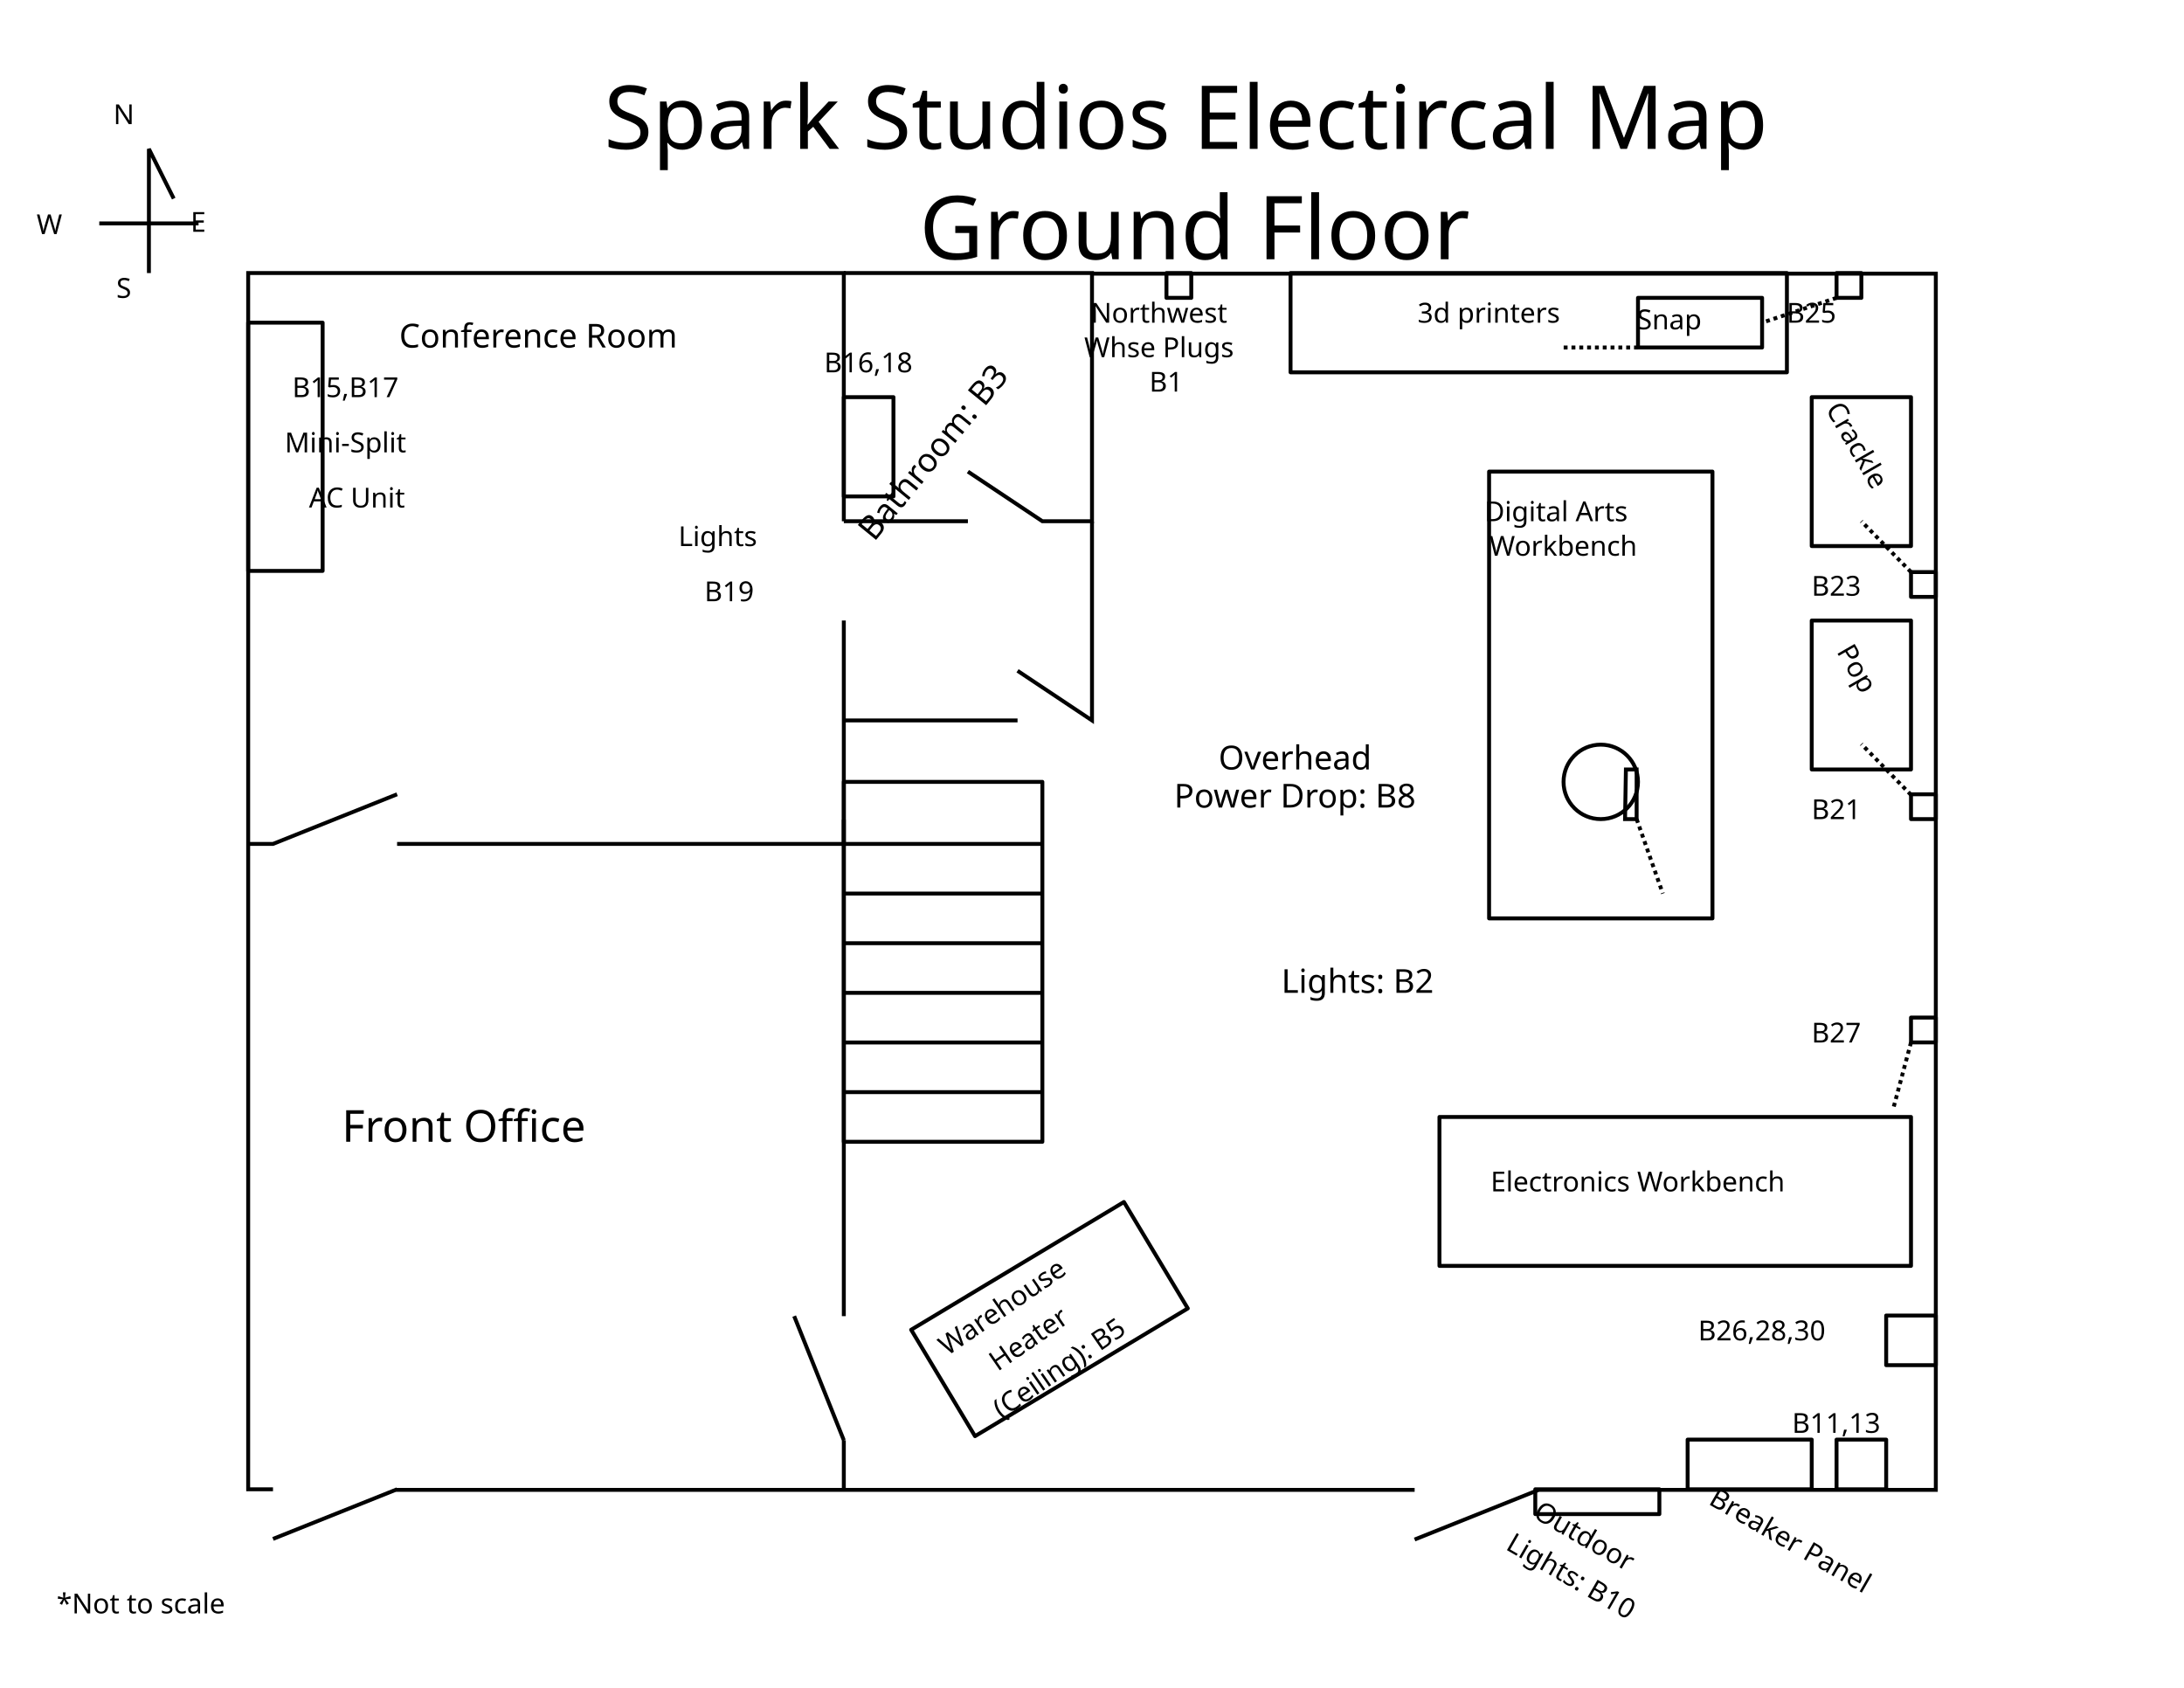
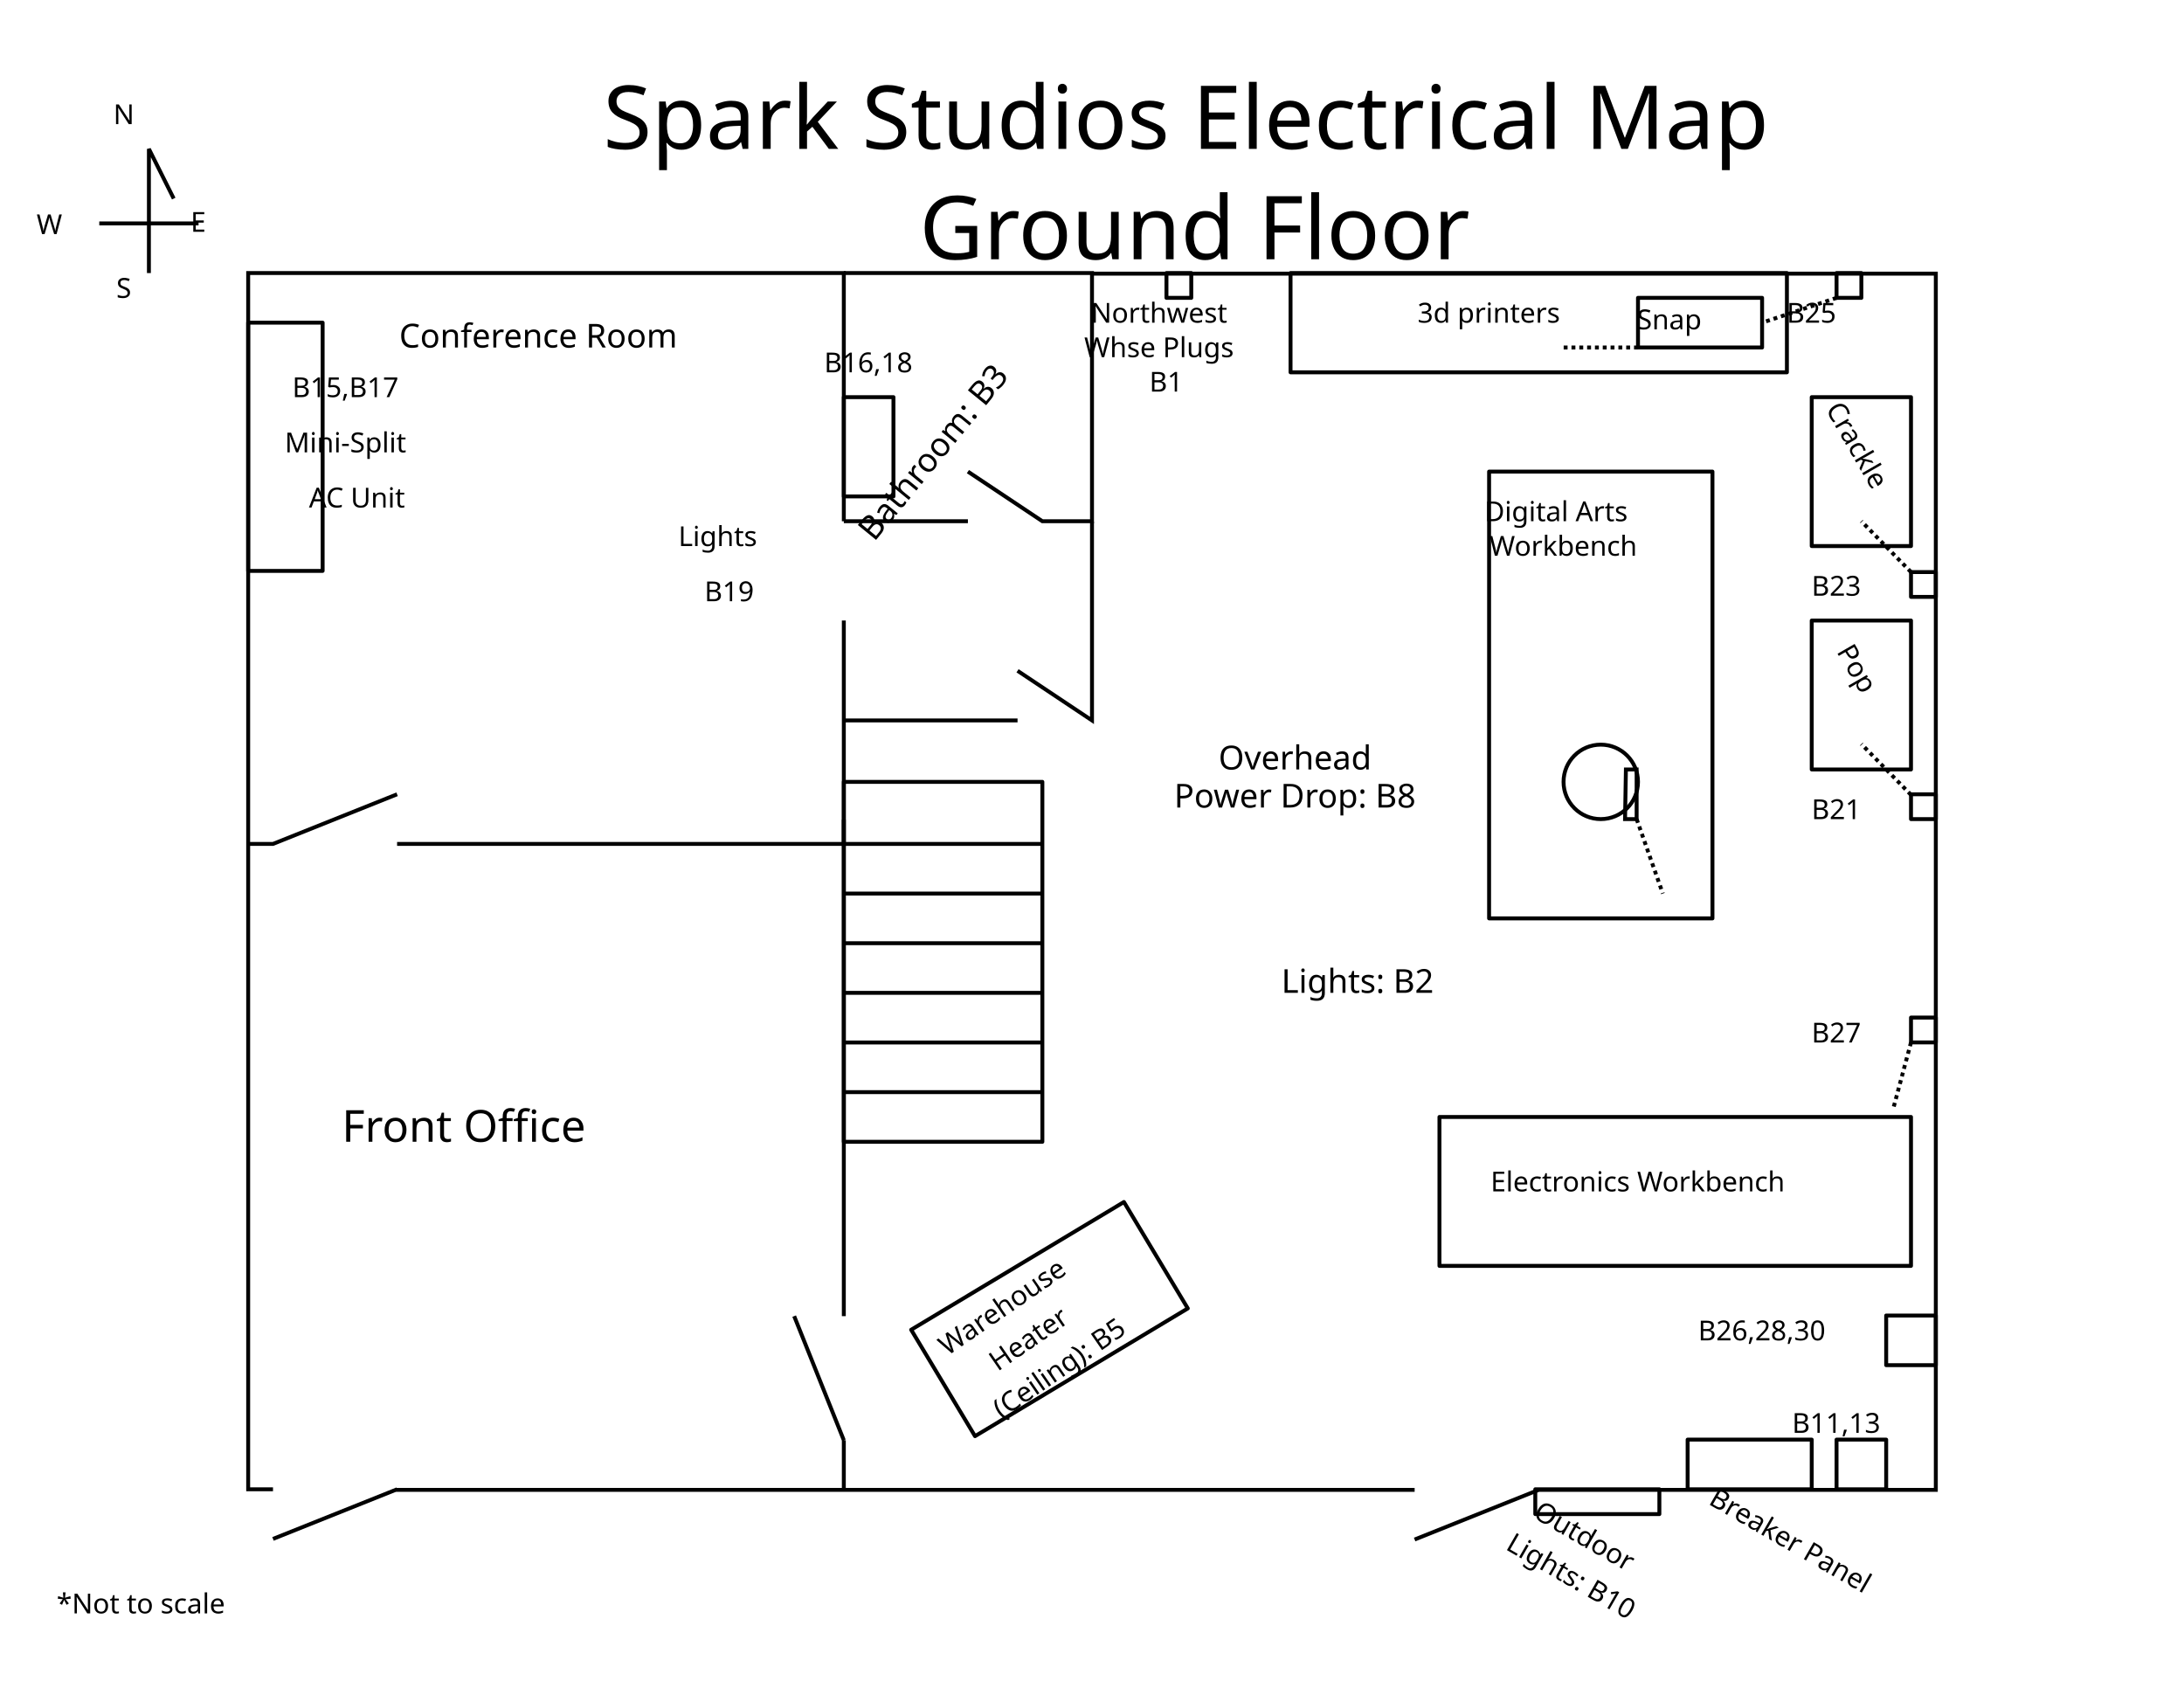
<svg xmlns="http://www.w3.org/2000/svg" width="11in" height="8.5in" viewBox="0 0 279.4 215.9" version="1.1" id="svg1">
  <defs id="defs1" />
  <g id="layer1" style="display:inline">
    <text xml:space="preserve" style="font-size:11.289px;line-height:1.25;font-family:Sans;-inkscape-font-specification:'Sans, Normal';text-align:center;letter-spacing:0px;word-spacing:0px;text-anchor:middle;stroke-width:0.265" x="66.675" y="146.05" id="text3">
      <tspan style="font-style:normal;font-variant:normal;font-weight:normal;font-stretch:normal;font-size:5.644px;font-family:Sans;-inkscape-font-specification:'Sans, Normal';font-variant-ligatures:normal;font-variant-caps:normal;font-variant-numeric:normal;font-variant-east-asian:normal;stroke-width:0.265" x="66.675" y="146.05" id="tspan4">Front Office</tspan>
    </text>
    <text xml:space="preserve" style="font-size:11.289px;line-height:1.25;font-family:Sans;-inkscape-font-specification:'Sans, Normal';text-align:center;letter-spacing:0px;word-spacing:0px;text-anchor:middle;stroke-width:0.265" x="76.2" y="44.45" id="text3-6">
      <tspan style="font-style:normal;font-variant:normal;font-weight:normal;font-stretch:normal;font-size:4.233px;font-family:Sans;-inkscape-font-specification:'Sans, Normal';font-variant-ligatures:normal;font-variant-caps:normal;font-variant-numeric:normal;font-variant-east-asian:normal;stroke-width:0.265" x="76.2" y="44.45" id="tspan4-2">Conference Room</tspan>
    </text>
    <path id="path28" style="fill:none;stroke:#000000;stroke-width:0.5;stroke-linecap:butt;stroke-linejoin:miter;stroke-dasharray:none;stroke-opacity:1" d="M 123.825,66.675 H 107.95 m 15.875,-6.35 9.525,6.35 h 6.35 V 34.925 l -31.75,-10e-7" />
    <g id="g66" style="display:inline">
      <rect style="fill:none;fill-rule:evenodd;stroke:#000000;stroke-width:0.5;stroke-linecap:square;stroke-linejoin:round;stroke-dasharray:none;paint-order:markers stroke fill" id="rect12" width="6.35" height="6.35" x="241.3" y="168.275" />
      <text xml:space="preserve" style="font-size:3.528px;line-height:1.25;font-family:Sans;-inkscape-font-specification:'Sans, Normal';text-align:center;letter-spacing:0px;word-spacing:0px;text-anchor:middle;stroke-width:0.265" x="228.6" y="171.45" id="text13">
        <tspan id="tspan13" style="stroke-width:0.265" x="228.6" y="171.45">B26,28,30</tspan>
      </text>
    </g>
    <g id="g59" transform="translate(5.4836358e-6,12.7)">
      <rect style="fill:none;fill-rule:evenodd;stroke:#000000;stroke-width:0.5;stroke-linecap:square;stroke-linejoin:round;stroke-dasharray:none;paint-order:markers stroke fill" id="rect33-1-9" width="3.175" height="3.175" x="244.475" y="88.9" ry="0" />
      <text xml:space="preserve" style="font-size:3.528px;line-height:1.25;font-family:Sans;-inkscape-font-specification:'Sans, Normal';text-align:center;letter-spacing:0px;word-spacing:0px;text-anchor:middle;stroke-width:0.265" x="238.125" y="92.075" id="text34-6-0">
        <tspan id="tspan34-2-6" style="stroke-width:0.265" x="238.125" y="92.075">B21</tspan>
      </text>
    </g>
    <g id="g60">
      <rect style="fill:none;fill-rule:evenodd;stroke:#000000;stroke-width:0.5;stroke-linecap:square;stroke-linejoin:round;stroke-dasharray:none;paint-order:markers stroke fill" id="rect33-1-9-1" width="3.175" height="3.175" x="244.475" y="130.163" ry="0" />
      <text xml:space="preserve" style="font-size:3.528px;line-height:1.25;font-family:Sans;-inkscape-font-specification:'Sans, Normal';text-align:center;letter-spacing:0px;word-spacing:0px;text-anchor:middle;stroke-width:0.265" x="238.125" y="133.35" id="text34-6-0-8">
        <tspan id="tspan34-2-6-0" style="stroke-width:0.265" x="238.125" y="133.35">B27</tspan>
      </text>
    </g>
    <g id="g58" style="display:inline" transform="translate(2.6226012e-6,6.349998)">
      <rect style="fill:none;fill-rule:evenodd;stroke:#000000;stroke-width:0.5;stroke-linecap:square;stroke-linejoin:round;stroke-dasharray:none;paint-order:markers stroke fill" id="rect33-1" width="3.175" height="3.175" x="244.475" y="66.825" ry="0" />
      <text xml:space="preserve" style="font-size:3.528px;line-height:1.25;font-family:Sans;-inkscape-font-specification:'Sans, Normal';text-align:center;letter-spacing:0px;word-spacing:0px;text-anchor:middle;stroke-width:0.265" x="238.125" y="69.85" id="text34-6">
        <tspan id="tspan34-2" style="stroke-width:0.265" x="238.125" y="69.85">B23</tspan>
      </text>
    </g>
    <g id="g57" style="display:inline">
      <rect style="fill:none;fill-rule:evenodd;stroke:#000000;stroke-width:0.5;stroke-linecap:square;stroke-linejoin:round;stroke-dasharray:none;paint-order:markers stroke fill" id="rect33" width="3.175" height="3.175" x="234.95" y="34.925" ry="0" />
      <text xml:space="preserve" style="font-size:3.528px;line-height:1.25;font-family:Sans;-inkscape-font-specification:'Sans, Normal';text-align:center;letter-spacing:0px;word-spacing:0px;text-anchor:middle;stroke-width:0.265" x="234.95" y="41.275" id="text34">
        <tspan id="tspan34" style="stroke-width:0.265" x="234.95" y="41.275">B25</tspan>
      </text>
    </g>
    <g id="g69" style="display:inline">
      <text xml:space="preserve" style="font-size:5.644px;line-height:1.25;font-family:Sans;-inkscape-font-specification:'Sans, Normal';text-align:center;letter-spacing:0px;word-spacing:0px;text-anchor:middle;stroke-width:0.265" x="98.425" y="69.85" id="text5">
        <tspan style="font-style:normal;font-variant:normal;font-weight:normal;font-stretch:normal;font-size:3.528px;font-family:Sans;-inkscape-font-specification:'Sans, Normal';font-variant-ligatures:normal;font-variant-caps:normal;font-variant-numeric:normal;font-variant-east-asian:normal;stroke-width:0.265" x="98.425" y="69.85" id="tspan35">Lights</tspan>
        <tspan style="font-style:normal;font-variant:normal;font-weight:normal;font-stretch:normal;font-size:3.528px;font-family:Sans;-inkscape-font-specification:'Sans, Normal';font-variant-ligatures:normal;font-variant-caps:normal;font-variant-numeric:normal;font-variant-east-asian:normal;stroke-width:0.265" x="98.425" y="76.906" id="tspan36">B19</tspan>
      </text>
    </g>
    <g id="g61" style="display:inline">
      <rect style="fill:none;fill-rule:evenodd;stroke:#000000;stroke-width:0.5;stroke-linecap:square;stroke-linejoin:round;stroke-dasharray:none;paint-order:markers stroke fill" id="rect31" width="6.35" height="12.7" x="107.95" y="50.8" ry="2.3841858e-07" />
      <text xml:space="preserve" style="font-size:3.528px;line-height:1.25;font-family:Sans;-inkscape-font-specification:'Sans, Normal';text-align:center;letter-spacing:0px;word-spacing:0px;text-anchor:middle;stroke-width:0.265" x="114.3" y="47.625" id="text32">
        <tspan id="tspan32" style="stroke-width:0.265" x="114.3" y="47.625">B16,18</tspan>
      </text>
    </g>
    <g id="g68" style="display:inline">
      <rect style="fill:none;fill-rule:evenodd;stroke:#000000;stroke-width:0.5;stroke-linecap:square;stroke-linejoin:round;stroke-dasharray:none;paint-order:markers stroke fill" id="rect7" width="9.525" height="31.75" x="31.75" y="41.275" />
      <text xml:space="preserve" style="font-size:5.644px;line-height:1.25;font-family:Sans;-inkscape-font-specification:'Sans, Normal';text-align:center;letter-spacing:0px;word-spacing:0px;text-anchor:middle;stroke-width:0.265" x="50.8" y="50.8" id="text7">
        <tspan style="font-style:normal;font-variant:normal;font-weight:normal;font-stretch:normal;font-size:3.528px;font-family:Sans;-inkscape-font-specification:'Sans, Normal';font-variant-ligatures:normal;font-variant-caps:normal;font-variant-numeric:normal;font-variant-east-asian:normal;stroke-width:0.265" x="50.8" y="50.8" id="tspan9">B15,B17</tspan>
        <tspan style="font-style:normal;font-variant:normal;font-weight:normal;font-stretch:normal;font-size:3.528px;font-family:Sans;-inkscape-font-specification:'Sans, Normal';font-variant-ligatures:normal;font-variant-caps:normal;font-variant-numeric:normal;font-variant-east-asian:normal;stroke-width:0.265" x="50.8" y="57.856" id="tspan10">Mini-Split</tspan>
        <tspan style="font-style:normal;font-variant:normal;font-weight:normal;font-stretch:normal;font-size:3.528px;font-family:Sans;-inkscape-font-specification:'Sans, Normal';font-variant-ligatures:normal;font-variant-caps:normal;font-variant-numeric:normal;font-variant-east-asian:normal;stroke-width:0.265" x="50.8" y="64.911" id="tspan8">AC Unit</tspan>
      </text>
    </g>
    <g id="g65" style="display:inline">
      <rect style="fill:none;fill-rule:evenodd;stroke:#000000;stroke-width:0.5;stroke-linecap:square;stroke-linejoin:round;stroke-dasharray:none;paint-order:markers stroke fill" id="rect12-7" width="6.35" height="6.35" x="234.95" y="184.15" />
      <text xml:space="preserve" style="font-size:3.528px;line-height:1.25;font-family:Sans;-inkscape-font-specification:'Sans, Normal';text-align:center;letter-spacing:0px;word-spacing:0px;text-anchor:middle;stroke-width:0.265" x="238.125" y="183.281" id="text13-8">
        <tspan id="tspan13-5" style="stroke-width:0.265" x="238.125" y="183.281">B11,13</tspan>
      </text>
    </g>
    <g id="g75" style="display:inline">
      <rect style="fill:none;fill-rule:evenodd;stroke:#000000;stroke-width:0.5;stroke-linecap:square;stroke-linejoin:round;stroke-dasharray:none;paint-order:markers stroke fill" id="rect74" width="15.875" height="3.175" x="196.409" y="190.5" />
      <text xml:space="preserve" style="font-size:4.233px;line-height:1.25;font-family:Sans;-inkscape-font-specification:'Sans, Normal';text-align:center;letter-spacing:0px;word-spacing:0px;text-anchor:middle;display:inline;stroke-width:0.265" x="278.738" y="70.039" id="text12-8" transform="rotate(30)">
        <tspan id="tspan12-7" style="font-style:normal;font-variant:normal;font-weight:normal;font-stretch:normal;font-size:3.528px;font-family:Sans;-inkscape-font-specification:'Sans, Normal';font-variant-ligatures:normal;font-variant-caps:normal;font-variant-numeric:normal;font-variant-east-asian:normal;stroke-width:0.265" x="278.738" y="70.039">Outdoor</tspan>
        <tspan style="font-style:normal;font-variant:normal;font-weight:normal;font-stretch:normal;font-size:3.528px;font-family:Sans;-inkscape-font-specification:'Sans, Normal';font-variant-ligatures:normal;font-variant-caps:normal;font-variant-numeric:normal;font-variant-east-asian:normal;stroke-width:0.265" x="278.738" y="75.331" id="tspan74">Lights: B10</tspan>
      </text>
    </g>
    <g id="g20" transform="translate(-9.524993)" style="display:inline">
      <text xml:space="preserve" style="font-size:6.35px;line-height:1.25;font-family:Sans;-inkscape-font-specification:'Sans, Normal';text-align:center;letter-spacing:0px;word-spacing:0px;text-anchor:middle;display:inline;stroke-width:0.265" x="180.975" y="98.425" id="text51-3">
        <tspan style="font-style:normal;font-variant:normal;font-weight:normal;font-stretch:normal;font-size:4.233px;font-family:Sans;-inkscape-font-specification:'Sans, Normal';font-variant-ligatures:normal;font-variant-caps:normal;font-variant-numeric:normal;font-variant-east-asian:normal;stroke-width:0.265" x="180.975" y="98.425" id="tspan3">Overhead</tspan>
      </text>
      <text xml:space="preserve" style="font-size:6.35px;line-height:1.25;font-family:Sans;-inkscape-font-specification:'Sans, Normal';text-align:center;letter-spacing:0px;word-spacing:0px;text-anchor:middle;display:inline;stroke-width:0.265" x="180.975" y="103.295" id="text51-3-3">
        <tspan style="font-style:normal;font-variant:normal;font-weight:normal;font-stretch:normal;font-size:4.233px;font-family:Sans;-inkscape-font-specification:'Sans, Normal';font-variant-ligatures:normal;font-variant-caps:normal;font-variant-numeric:normal;font-variant-east-asian:normal;stroke-width:0.265" x="180.975" y="103.295" id="tspan3-1">Power Drop: B8</tspan>
      </text>
      <circle style="display:inline;opacity:1;fill:none;fill-opacity:1;fill-rule:evenodd;stroke:#000000;stroke-width:0.5;stroke-linecap:butt;stroke-linejoin:miter;stroke-miterlimit:4;stroke-dasharray:none;stroke-dashoffset:0;stroke-opacity:1" id="path1" cx="204.787" cy="100.013" r="4.762" transform="translate(9.524993)" />
      <path style="display:inline;fill:none;stroke:#000000;stroke-width:0.5;stroke-linecap:butt;stroke-linejoin:miter;stroke-dasharray:none;stroke-opacity:1" d="M 209.376,98.425 V 104.775 h -1.483 l 0.11,-6.35 z" id="path2" transform="translate(9.524993)" />
    </g>
    <g id="g70" style="display:inline">
      <text xml:space="preserve" style="font-size:11.289px;line-height:1.25;font-family:Sans;-inkscape-font-specification:'Sans, Normal';text-align:center;letter-spacing:0px;word-spacing:0px;text-anchor:middle;stroke-width:0.265" x="41.038" y="130.482" id="text3-6-6" transform="rotate(-50.73943)">
        <tspan style="font-style:normal;font-variant:normal;font-weight:normal;font-stretch:normal;font-size:4.233px;font-family:Sans;-inkscape-font-specification:'Sans, Normal';font-variant-ligatures:normal;font-variant-caps:normal;font-variant-numeric:normal;font-variant-east-asian:normal;stroke-width:0.265" x="41.038" y="130.482" id="tspan30">Bathroom: B3</tspan>
      </text>
    </g>
-     <text xml:space="preserve" style="display:inline;font-size:6.35px;line-height:1.25;font-family:Sans;-inkscape-font-specification:'Sans, Normal';text-align:center;letter-spacing:0px;word-spacing:0px;text-anchor:middle;stroke-width:0.265" x="177.8" y="127" id="text51">
+     <text xml:space="preserve" style="font-size:6.35px;line-height:1.25;font-family:Sans;-inkscape-font-specification:'Sans, Normal';text-align:center;letter-spacing:0px;word-spacing:0px;text-anchor:middle;display:inline;stroke-width:0.265" x="177.8" y="127" id="text51">
      <tspan id="tspan51" style="font-style:normal;font-variant:normal;font-weight:normal;font-stretch:normal;font-size:4.233px;font-family:Sans;-inkscape-font-specification:'Sans, Normal';font-variant-ligatures:normal;font-variant-caps:normal;font-variant-numeric:normal;font-variant-east-asian:normal;stroke-width:0.265" x="177.8" y="127">Lights: B2</tspan>
    </text>
    <g id="g64" style="display:inline">
      <rect style="fill:none;fill-rule:evenodd;stroke:#000000;stroke-width:0.5;stroke-linecap:square;stroke-linejoin:round;stroke-dasharray:none;paint-order:markers stroke fill" id="rect15" width="3.175" height="3.175" x="149.225" y="34.925" />
      <text xml:space="preserve" style="font-size:3.528px;line-height:1.25;font-family:Sans;-inkscape-font-specification:'Sans, Normal';text-align:center;letter-spacing:0px;word-spacing:0px;text-anchor:middle;stroke-width:0.265" x="152.4" y="41.275" id="text16">
        <tspan id="tspan16" style="stroke-width:0.265" x="152.4" y="41.275">Northwest</tspan>
        <tspan style="stroke-width:0.265" x="152.4" y="45.685" id="tspan24">Whse Plugs</tspan>
        <tspan style="stroke-width:0.265" x="152.4" y="50.094" id="tspan17">B1</tspan>
      </text>
    </g>
    <path id="path37" style="fill:none;stroke:#000000;stroke-width:0.5;stroke-linecap:butt;stroke-linejoin:miter;stroke-dasharray:none;stroke-opacity:1" d="m 180.975,190.578 h -38.1 l -92.075,1e-5 c -0.77,0.22 -0.77,0.22 0,0 m 130.175,6.35 15.875,-6.35 h 50.8 l 1e-5,-155.575 -107.95,1e-6 m -9.525,57.15 H 107.95 M 139.7,66.753 v 25.4 l -9.525,-6.35 M 107.95,184.228 v 6.35 m 0,-6.35 -6.35,-15.875 m 6.35,-63.5 v 63.5" />
    <path id="path39" style="fill:none;stroke:#000000;stroke-width:0.5;stroke-linecap:butt;stroke-linejoin:miter;stroke-dasharray:none;stroke-opacity:1" d="m 50.8,190.5 -15.875,6.35 m 0,-6.35 -3.175,-1e-5 V 34.925 h 76.2 v 31.75" />
    <path id="path41" style="fill:none;stroke:#000000;stroke-width:0.5;stroke-linecap:butt;stroke-linejoin:miter;stroke-dasharray:none;stroke-opacity:1" d="m 31.75,107.95 h 3.175 l 15.875,-6.35 m 0,6.35 H 107.95 V 79.375" />
    <text xml:space="preserve" style="font-size:4.233px;line-height:1.25;font-family:Sans;-inkscape-font-specification:'Sans, Normal';text-align:center;letter-spacing:0px;word-spacing:0px;text-anchor:middle;display:inline;stroke-width:0.265" x="155.575" y="19.05" id="text57">
-       <tspan id="tspan57" style="font-style:normal;font-variant:normal;font-weight:normal;font-stretch:normal;font-size:11.289px;font-family:Sans;-inkscape-font-specification:'Sans, Normal';font-variant-ligatures:normal;font-variant-caps:normal;font-variant-numeric:normal;font-variant-east-asian:normal;stroke-width:0.265" x="155.575" y="19.05">Spark Studios Electircal Map</tspan>
+       <tspan id="tspan57" style="font-style:normal;font-variant:normal;font-weight:normal;font-stretch:normal;font-size:11.289px;font-family:Sans;-inkscape-font-specification:'Sans, Normal';font-variant-ligatures:normal;font-variant-caps:normal;font-variant-numeric:normal;font-variant-east-asian:normal;stroke-width:0.265" x="155.575" y="19.05">Spark Studios Electrical Map</tspan>
      <tspan style="font-style:normal;font-variant:normal;font-weight:normal;font-stretch:normal;font-size:11.289px;font-family:Sans;-inkscape-font-specification:'Sans, Normal';font-variant-ligatures:normal;font-variant-caps:normal;font-variant-numeric:normal;font-variant-east-asian:normal;stroke-width:0.265" x="155.575" y="33.161" id="tspan11">Ground Floor</tspan>
    </text>
    <g id="g67" style="display:inline">
      <rect style="fill:none;fill-rule:evenodd;stroke:#000000;stroke-width:0.5;stroke-linecap:square;stroke-linejoin:round;stroke-dasharray:none;paint-order:markers stroke fill" id="rect11" width="15.875" height="6.35" x="215.9" y="184.15" ry="0" />
      <text xml:space="preserve" style="font-size:4.233px;line-height:1.25;font-family:Sans;-inkscape-font-specification:'Sans, Normal';text-align:center;letter-spacing:0px;word-spacing:0px;text-anchor:middle;stroke-width:0.265" x="300.736" y="57.339" id="text12" transform="rotate(30)">
        <tspan id="tspan12" style="font-style:normal;font-variant:normal;font-weight:normal;font-stretch:normal;font-size:3.528px;font-family:Sans;-inkscape-font-specification:'Sans, Normal';font-variant-ligatures:normal;font-variant-caps:normal;font-variant-numeric:normal;font-variant-east-asian:normal;stroke-width:0.265" x="300.736" y="57.339">Breaker Panel</tspan>
      </text>
    </g>
    <g id="g6">
      <rect style="display:inline;fill:none;fill-rule:evenodd;stroke:#000000;stroke-width:0.5;stroke-linecap:square;stroke-linejoin:round;stroke-dasharray:none;paint-order:markers stroke fill" id="rect5-2" width="12.7" height="19.05" x="231.775" y="79.375" />
      <path style="display:inline;fill:none;stroke:#000000;stroke-width:0.5;stroke-linecap:butt;stroke-linejoin:miter;stroke-dasharray:0.5, 0.5;stroke-dashoffset:0;stroke-opacity:1" d="m 244.475,101.675 -6.35,-6.5" id="path24-7" />
-       <text xml:space="preserve" style="display:inline;font-size:3.528px;line-height:1.25;font-family:Sans;-inkscape-font-specification:'Sans, Normal';text-align:center;letter-spacing:0px;word-spacing:0px;text-anchor:middle;stroke-width:0.265" x="196.052" y="-161.772" id="text6-2" transform="rotate(60)">
+       <text xml:space="preserve" style="font-size:3.528px;line-height:1.25;font-family:Sans;-inkscape-font-specification:'Sans, Normal';text-align:center;letter-spacing:0px;word-spacing:0px;text-anchor:middle;display:inline;stroke-width:0.265" x="196.052" y="-161.772" id="text6-2" transform="rotate(60)">
        <tspan id="tspan5-8" style="stroke-width:0.265" x="196.052" y="-161.772">Pop</tspan>
      </text>
    </g>
    <g id="g7" transform="translate(2.6226012e-6,6.349998)">
      <text xml:space="preserve" style="font-size:3.528px;line-height:1.25;font-family:Sans;-inkscape-font-specification:'Sans, Normal';text-align:center;letter-spacing:0px;word-spacing:0px;text-anchor:middle;stroke-width:0.265" x="165.806" y="-179.235" id="text6" transform="rotate(60)">
        <tspan id="tspan5" style="stroke-width:0.265" x="165.806" y="-179.235">Crackle</tspan>
      </text>
      <rect style="display:inline;fill:none;fill-rule:evenodd;stroke:#000000;stroke-width:0.5;stroke-linecap:square;stroke-linejoin:round;stroke-dasharray:none;paint-order:markers stroke fill" id="rect5" width="12.7" height="19.05" x="231.775" y="44.45" />
      <path style="display:inline;fill:none;stroke:#000000;stroke-width:0.5;stroke-linecap:butt;stroke-linejoin:miter;stroke-dasharray:0.5, 0.5;stroke-dashoffset:0;stroke-opacity:1" d="m 244.475,73.175 -6.35,-6.5" id="path24" transform="translate(-2.6226012e-6,-6.349998)" />
    </g>
    <g id="g26">
      <rect style="fill:none;fill-rule:evenodd;stroke:#000000;stroke-width:0.5;stroke-linecap:square;stroke-linejoin:round;stroke-dasharray:none;paint-order:markers stroke fill" id="rect8" width="63.5" height="12.7" x="165.1" y="34.925" />
      <text xml:space="preserve" style="font-size:3.528px;line-height:1.25;font-family:Sans;-inkscape-font-specification:'Sans, Normal';text-align:center;letter-spacing:0px;word-spacing:0px;text-anchor:middle;stroke-width:0.265" x="193.675" y="41.275" id="text18">
        <tspan id="tspan18" style="stroke-width:0.265" x="193.675" y="41.275">3d printers</tspan>
      </text>
      <path style="display:inline;fill:none;stroke:#000000;stroke-width:0.5;stroke-linecap:butt;stroke-linejoin:miter;stroke-dasharray:0.5, 0.5;stroke-dashoffset:0;stroke-opacity:1" d="M 234.95,38.1 225.425,41.275" id="path22" />
      <g id="g28" style="display:inline">
        <rect style="fill:none;fill-rule:evenodd;stroke:#000000;stroke-width:0.5;stroke-linecap:square;stroke-linejoin:round;stroke-dasharray:none;paint-order:markers stroke fill" id="rect19" width="15.875" height="6.35" x="209.55" y="38.1" />
        <text xml:space="preserve" style="font-size:3.528px;line-height:1.25;font-family:Sans;-inkscape-font-specification:'Sans, Normal';text-align:center;letter-spacing:0px;word-spacing:0px;text-anchor:middle;stroke-width:0.265" x="217.675" y="42.123" id="text19">
          <tspan id="tspan19" style="stroke-width:0.265" x="217.675" y="42.123">Snap</tspan>
        </text>
      </g>
      <path style="display:inline;fill:none;stroke:#000000;stroke-width:0.5;stroke-linecap:butt;stroke-linejoin:miter;stroke-dasharray:0.5, 0.5;stroke-dashoffset:0;stroke-opacity:1" d="m 209.541,44.45 h -9.525" id="path22-6" />
    </g>
    <g id="g27">
      <rect style="display:inline;fill:none;fill-rule:evenodd;stroke:#000000;stroke-width:0.5;stroke-linecap:square;stroke-linejoin:round;stroke-dasharray:none;paint-order:markers stroke fill" id="rect20-8" width="60.325" height="19.05" x="184.15" y="142.875" />
      <text xml:space="preserve" style="font-size:3.528px;line-height:1.25;font-family:Sans;-inkscape-font-specification:'Sans, Normal';text-align:center;letter-spacing:0px;word-spacing:0px;text-anchor:middle;display:inline;stroke-width:0.265" x="212.725" y="152.4" id="text18-8">
        <tspan id="tspan18-3" style="stroke-width:0.265" x="212.725" y="152.4">Electronics Workbench</tspan>
      </text>
      <path style="display:inline;fill:none;stroke:#000000;stroke-width:0.5;stroke-linecap:butt;stroke-linejoin:miter;stroke-dasharray:0.5, 0.5;stroke-dashoffset:0;stroke-opacity:1" d="m 244.475,133.338 -2.285,8.526" id="path20" />
    </g>
-     <g id="g25">
+     <g id="g25" style="display:inline">
      <text xml:space="preserve" style="font-size:3.528px;line-height:1.25;font-family:Sans;-inkscape-font-specification:'Sans, Normal';text-align:center;letter-spacing:0px;word-spacing:0px;text-anchor:middle;display:inline;stroke-width:0.265" x="203.2" y="66.675" id="text18-5">
        <tspan id="tspan18-2" style="stroke-width:0.265" x="203.2" y="66.675">Digital Arts</tspan>
        <tspan style="stroke-width:0.265" x="203.2" y="71.085" id="tspan25">Workbench</tspan>
      </text>
      <rect style="display:inline;fill:none;fill-rule:evenodd;stroke:#000000;stroke-width:0.5;stroke-linecap:square;stroke-linejoin:round;stroke-dasharray:none;paint-order:markers stroke fill" id="rect20" width="28.575" height="57.15" x="190.5" y="60.325" />
      <path style="display:inline;fill:none;stroke:#000000;stroke-width:0.5;stroke-linecap:butt;stroke-linejoin:miter;stroke-dasharray:0.5, 0.5;stroke-dashoffset:0;stroke-opacity:1" d="m 209.376,104.775 3.349,9.525" id="path21" />
    </g>
  </g>
  <g id="layer4" style="display:none">
    <path id="path45" style="fill:none;stroke:#000000;stroke-width:0.5;stroke-linecap:butt;stroke-linejoin:miter;stroke-dasharray:none;stroke-opacity:1" d="m 107.95,100.013 v 90.487 H 31.75 V 34.925 m 0,0 H 139.7 V 101.6 h -6.35" />
    <g id="g73">
      <text xml:space="preserve" style="font-size:3.528px;line-height:1.25;font-family:Sans;-inkscape-font-specification:'Sans, Normal';text-align:center;letter-spacing:0px;word-spacing:0px;text-anchor:middle;stroke-width:0.265" x="63.5" y="85.725" id="text48">
        <tspan id="tspan48" style="font-style:normal;font-variant:normal;font-weight:normal;font-stretch:normal;font-size:6.35px;font-family:Sans;-inkscape-font-specification:'Sans, Normal';font-variant-ligatures:normal;font-variant-caps:normal;font-variant-numeric:normal;font-variant-east-asian:normal;stroke-width:0.265" x="63.5" y="85.725">Loft Lights</tspan>
        <tspan style="font-style:normal;font-variant:normal;font-weight:normal;font-stretch:normal;font-size:6.35px;font-family:Sans;-inkscape-font-specification:'Sans, Normal';font-variant-ligatures:normal;font-variant-caps:normal;font-variant-numeric:normal;font-variant-east-asian:normal;stroke-width:0.265" x="63.5" y="93.662" id="tspan49">and network</tspan>
        <tspan style="font-style:normal;font-variant:normal;font-weight:normal;font-stretch:normal;font-size:6.35px;font-family:Sans;-inkscape-font-specification:'Sans, Normal';font-variant-ligatures:normal;font-variant-caps:normal;font-variant-numeric:normal;font-variant-east-asian:normal;stroke-width:0.265" x="63.5" y="101.6" id="tspan50">B7</tspan>
      </text>
    </g>
    <g id="g72">
      <rect style="fill:none;fill-rule:evenodd;stroke:#000000;stroke-width:0.5;stroke-linecap:square;stroke-linejoin:round;stroke-dasharray:none;paint-order:markers stroke fill" id="rect51" width="57.15" height="12.7" x="44.45" y="41.275" />
      <text xml:space="preserve" style="font-size:4.233px;line-height:1.25;font-family:Sans;-inkscape-font-specification:'Sans, Normal';text-align:center;letter-spacing:0px;word-spacing:0px;text-anchor:middle;stroke-width:0.265" x="73.025" y="47.625" id="text52">
        <tspan style="stroke-width:0.265" x="73.025" y="47.625" id="tspan53">Exhaust Fans: B20,22,24</tspan>
      </text>
    </g>
    <g id="g71">
      <ellipse style="opacity:1;fill:none;fill-opacity:1;fill-rule:evenodd;stroke:#000000;stroke-width:0.5;stroke-linecap:butt;stroke-linejoin:miter;stroke-miterlimit:4;stroke-dasharray:none;stroke-dashoffset:0;stroke-opacity:1" id="path54" cx="97.999" cy="184.513" rx="6.35" ry="4.003" />
      <text xml:space="preserve" style="font-size:4.233px;line-height:1.25;font-family:Sans;-inkscape-font-specification:'Sans, Normal';text-align:center;letter-spacing:0px;word-spacing:0px;text-anchor:middle;stroke-width:0.265" x="87.449" y="173.208" id="text54">
        <tspan id="tspan54" style="font-style:normal;font-variant:normal;font-weight:normal;font-stretch:normal;font-size:3.528px;font-family:Sans;-inkscape-font-specification:'Sans, Normal';font-variant-ligatures:normal;font-variant-caps:normal;font-variant-numeric:normal;font-variant-east-asian:normal;stroke-width:0.265" x="87.449" y="173.208">Roll of un-terminated</tspan>
        <tspan style="font-style:normal;font-variant:normal;font-weight:normal;font-stretch:normal;font-size:3.528px;font-family:Sans;-inkscape-font-specification:'Sans, Normal';font-variant-ligatures:normal;font-variant-caps:normal;font-variant-numeric:normal;font-variant-east-asian:normal;stroke-width:0.265" x="87.449" y="178.499" id="tspan55">Romex cable: B9</tspan>
      </text>
    </g>
    <g id="g74" style="display:none">
      <circle style="opacity:1;fill:none;fill-opacity:1;fill-rule:evenodd;stroke:#000000;stroke-width:0.5;stroke-linecap:butt;stroke-linejoin:miter;stroke-miterlimit:4;stroke-dasharray:none;stroke-dashoffset:0;stroke-opacity:1" id="path46" cx="125.412" cy="46.037" r="7.938" />
      <text xml:space="preserve" style="font-size:3.528px;line-height:1.25;font-family:Sans;-inkscape-font-specification:'Sans, Normal';text-align:center;letter-spacing:0px;word-spacing:0px;text-anchor:middle;stroke-width:0.265" x="120.65" y="57.15" id="text46">
        <tspan style="stroke-width:0.265" id="tspan47" x="120.65" y="57.15">Water Heater: B4,6</tspan>
      </text>
    </g>
    <text xml:space="preserve" style="font-size:4.233px;line-height:1.25;font-family:Sans;-inkscape-font-specification:'Sans, Normal';text-align:center;letter-spacing:0px;word-spacing:0px;text-anchor:middle;display:inline;stroke-width:0.265" x="155.575" y="19.05" id="text57-0">
-       <tspan id="tspan57-0" style="font-style:normal;font-variant:normal;font-weight:normal;font-stretch:normal;font-size:11.289px;font-family:Sans;-inkscape-font-specification:'Sans, Normal';font-variant-ligatures:normal;font-variant-caps:normal;font-variant-numeric:normal;font-variant-east-asian:normal;stroke-width:0.265" x="155.575" y="19.05">Spark Studios Electircal Map</tspan>
+       <tspan id="tspan57-0" style="font-style:normal;font-variant:normal;font-weight:normal;font-stretch:normal;font-size:11.289px;font-family:Sans;-inkscape-font-specification:'Sans, Normal';font-variant-ligatures:normal;font-variant-caps:normal;font-variant-numeric:normal;font-variant-east-asian:normal;stroke-width:0.265" x="155.575" y="19.05">Spark Studios Electrical Map</tspan>
      <tspan style="font-style:normal;font-variant:normal;font-weight:normal;font-stretch:normal;font-size:11.289px;font-family:Sans;-inkscape-font-specification:'Sans, Normal';font-variant-ligatures:normal;font-variant-caps:normal;font-variant-numeric:normal;font-variant-east-asian:normal;stroke-width:0.265" x="155.575" y="33.161" id="tspan11-2">Loft Level</tspan>
    </text>
  </g>
  <g id="layer3" style="display:inline">
    <g id="g44" style="display:inline">
      <rect style="fill:none;fill-rule:evenodd;stroke:#000000;stroke-width:0.5;stroke-linecap:square;stroke-linejoin:round;stroke-dasharray:none;paint-order:markers stroke fill" id="rect18" width="25.4" height="46.038" x="107.95" y="100.013" />
      <path id="path23" style="fill:none;stroke:#000000;stroke-width:0.5;stroke-linecap:butt;stroke-linejoin:miter;stroke-dasharray:none;stroke-opacity:1" d="m 107.95,139.7 h 25.4 m -25.4,-6.35 h 25.4 M 107.95,127 h 25.4 m -25.4,-6.35 h 25.4 m -25.4,-6.35 h 25.4 m -25.4,-6.35 h 25.4" />
    </g>
    <g id="g56">
      <text xml:space="preserve" style="font-size:4.233px;line-height:1.25;font-family:Sans;-inkscape-font-specification:'Sans, Normal';text-align:center;letter-spacing:0px;word-spacing:0px;text-anchor:middle;display:inline;stroke-width:0.265" x="16.088" y="211.616" id="text12-4" transform="rotate(-34.58005)">
        <tspan id="tspan12-3" style="font-style:normal;font-variant:normal;font-weight:normal;font-stretch:normal;font-size:3.528px;font-family:Sans;-inkscape-font-specification:'Sans, Normal';font-variant-ligatures:normal;font-variant-caps:normal;font-variant-numeric:normal;font-variant-east-asian:normal;stroke-width:0.265" x="16.088" y="211.616">Warehouse </tspan>
        <tspan style="font-style:normal;font-variant:normal;font-weight:normal;font-stretch:normal;font-size:3.528px;font-family:Sans;-inkscape-font-specification:'Sans, Normal';font-variant-ligatures:normal;font-variant-caps:normal;font-variant-numeric:normal;font-variant-east-asian:normal;stroke-width:0.265" x="16.088" y="216.908" id="tspan15">Heater</tspan>
        <tspan style="font-style:normal;font-variant:normal;font-weight:normal;font-stretch:normal;font-size:3.528px;font-family:Sans;-inkscape-font-specification:'Sans, Normal';font-variant-ligatures:normal;font-variant-caps:normal;font-variant-numeric:normal;font-variant-east-asian:normal;stroke-width:0.265" x="16.088" y="222.2" id="tspan14">(Ceiling): B5</tspan>
      </text>
      <rect style="display:inline;fill:none;fill-rule:evenodd;stroke:#000000;stroke-width:0.5;stroke-linecap:square;stroke-linejoin:round;stroke-dasharray:none;paint-order:markers stroke fill" id="rect13" width="31.75" height="15.875" x="12.386" y="205.831" transform="rotate(-30.97865)" />
    </g>
    <g id="g55" style="display:inline">
      <path id="path43" style="fill:none;stroke:#000000;stroke-width:0.5;stroke-linecap:butt;stroke-linejoin:miter;stroke-dasharray:none;stroke-opacity:1" d="M 12.7,28.575 H 25.4 M 22.225,25.4 l -3.175,-6.35 1e-6,15.875" />
      <text xml:space="preserve" style="font-size:3.528px;line-height:1.25;font-family:Sans;-inkscape-font-specification:'Sans, Normal';text-align:center;letter-spacing:0px;word-spacing:0px;text-anchor:middle;stroke-width:0.265" x="19.05" y="15.875" id="text44">
        <tspan id="tspan44" style="stroke-width:0.265" x="19.05" y="15.875">N</tspan>
      </text>
      <text xml:space="preserve" style="font-size:3.528px;line-height:1.25;font-family:Sans;-inkscape-font-specification:'Sans, Normal';text-align:center;letter-spacing:0px;word-spacing:0px;text-anchor:middle;stroke-width:0.265" x="19.05" y="38.1" id="text44-6">
        <tspan id="tspan44-4" style="stroke-width:0.265" x="19.05" y="38.1">S</tspan>
      </text>
      <text xml:space="preserve" style="font-size:3.528px;line-height:1.25;font-family:Sans;-inkscape-font-specification:'Sans, Normal';text-align:center;letter-spacing:0px;word-spacing:0px;text-anchor:middle;stroke-width:0.265" x="28.575" y="29.649" id="text44-6-5">
        <tspan id="tspan44-4-2" style="stroke-width:0.265" x="28.575" y="29.649">E</tspan>
      </text>
      <text xml:space="preserve" style="font-size:3.528px;line-height:1.25;font-family:Sans;-inkscape-font-specification:'Sans, Normal';text-align:center;letter-spacing:0px;word-spacing:0px;text-anchor:middle;stroke-width:0.265" x="9.525" y="29.943" id="text44-6-5-6">
        <tspan id="tspan44-4-2-9" style="stroke-width:0.265" x="9.525" y="29.943">W</tspan>
      </text>
    </g>
    <text xml:space="preserve" style="font-size:3.528px;line-height:1.25;font-family:Sans;-inkscape-font-specification:'Sans, Normal';text-align:center;letter-spacing:0px;word-spacing:0px;text-anchor:middle;display:inline;stroke-width:0.265" x="20.313" y="206.375" id="text41">
      <tspan id="tspan41" style="stroke-width:0.265" x="20.313" y="206.375">*Not to scale</tspan>
    </text>
  </g>
</svg>
